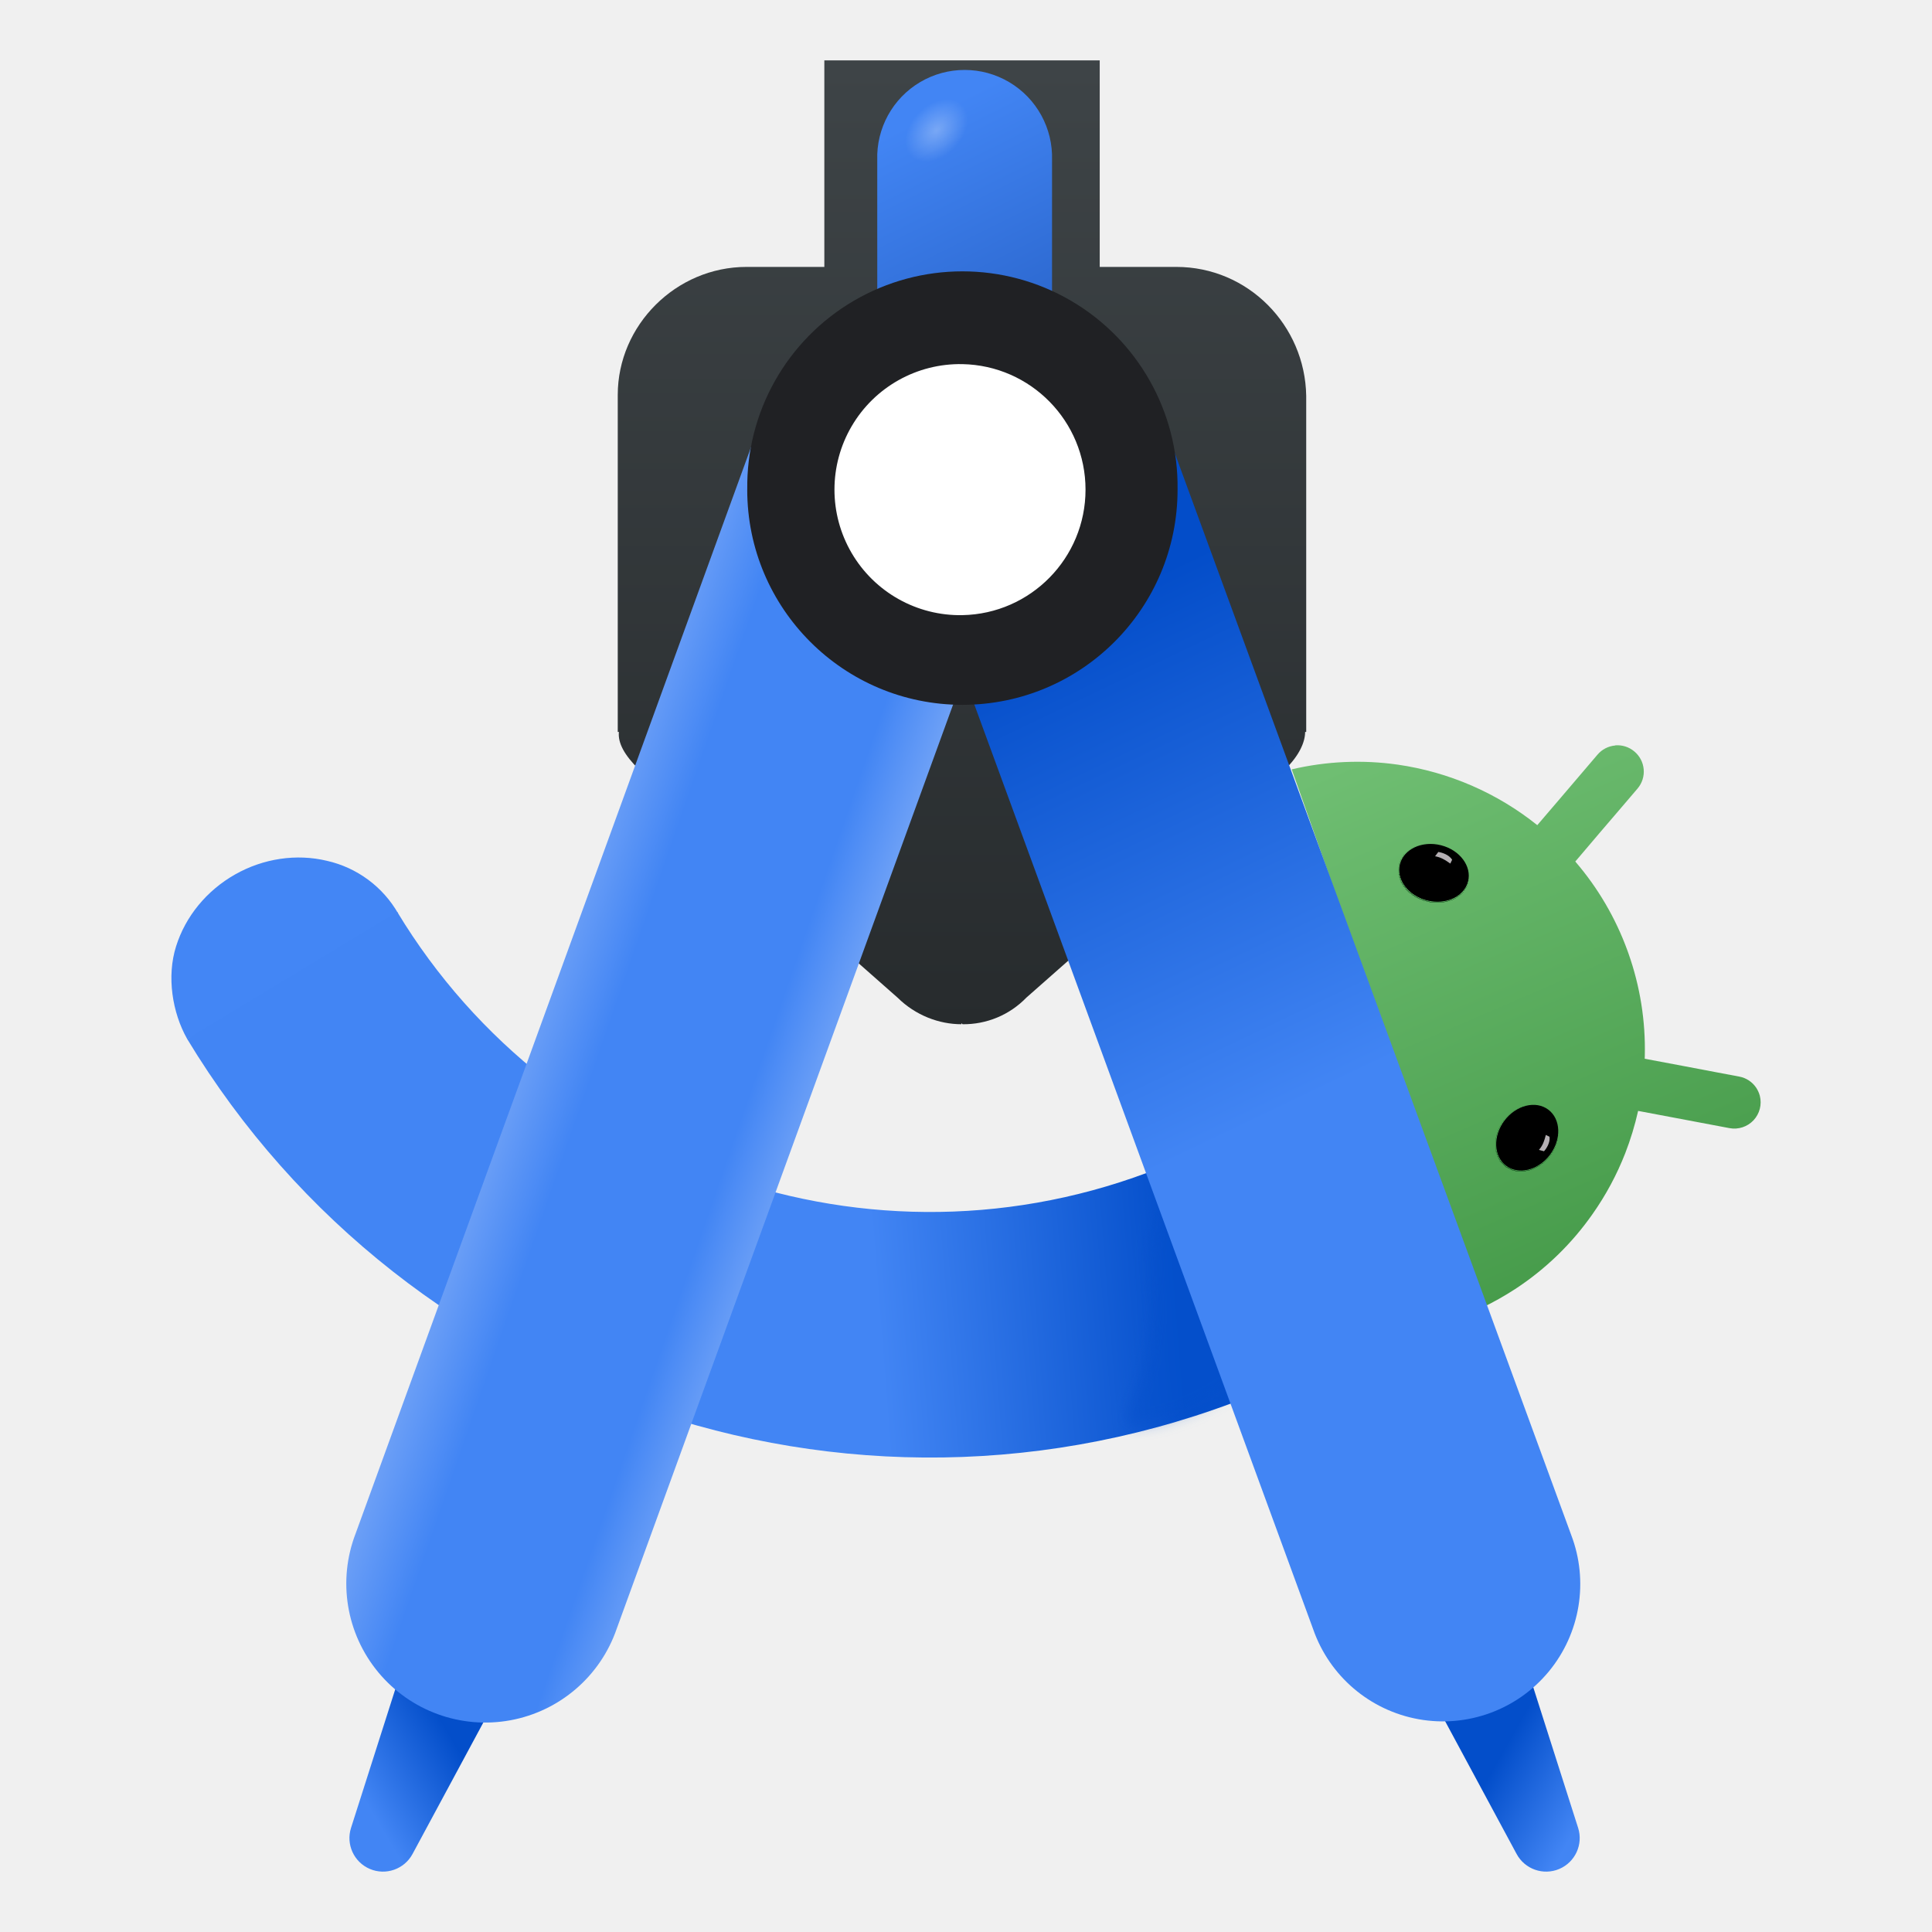
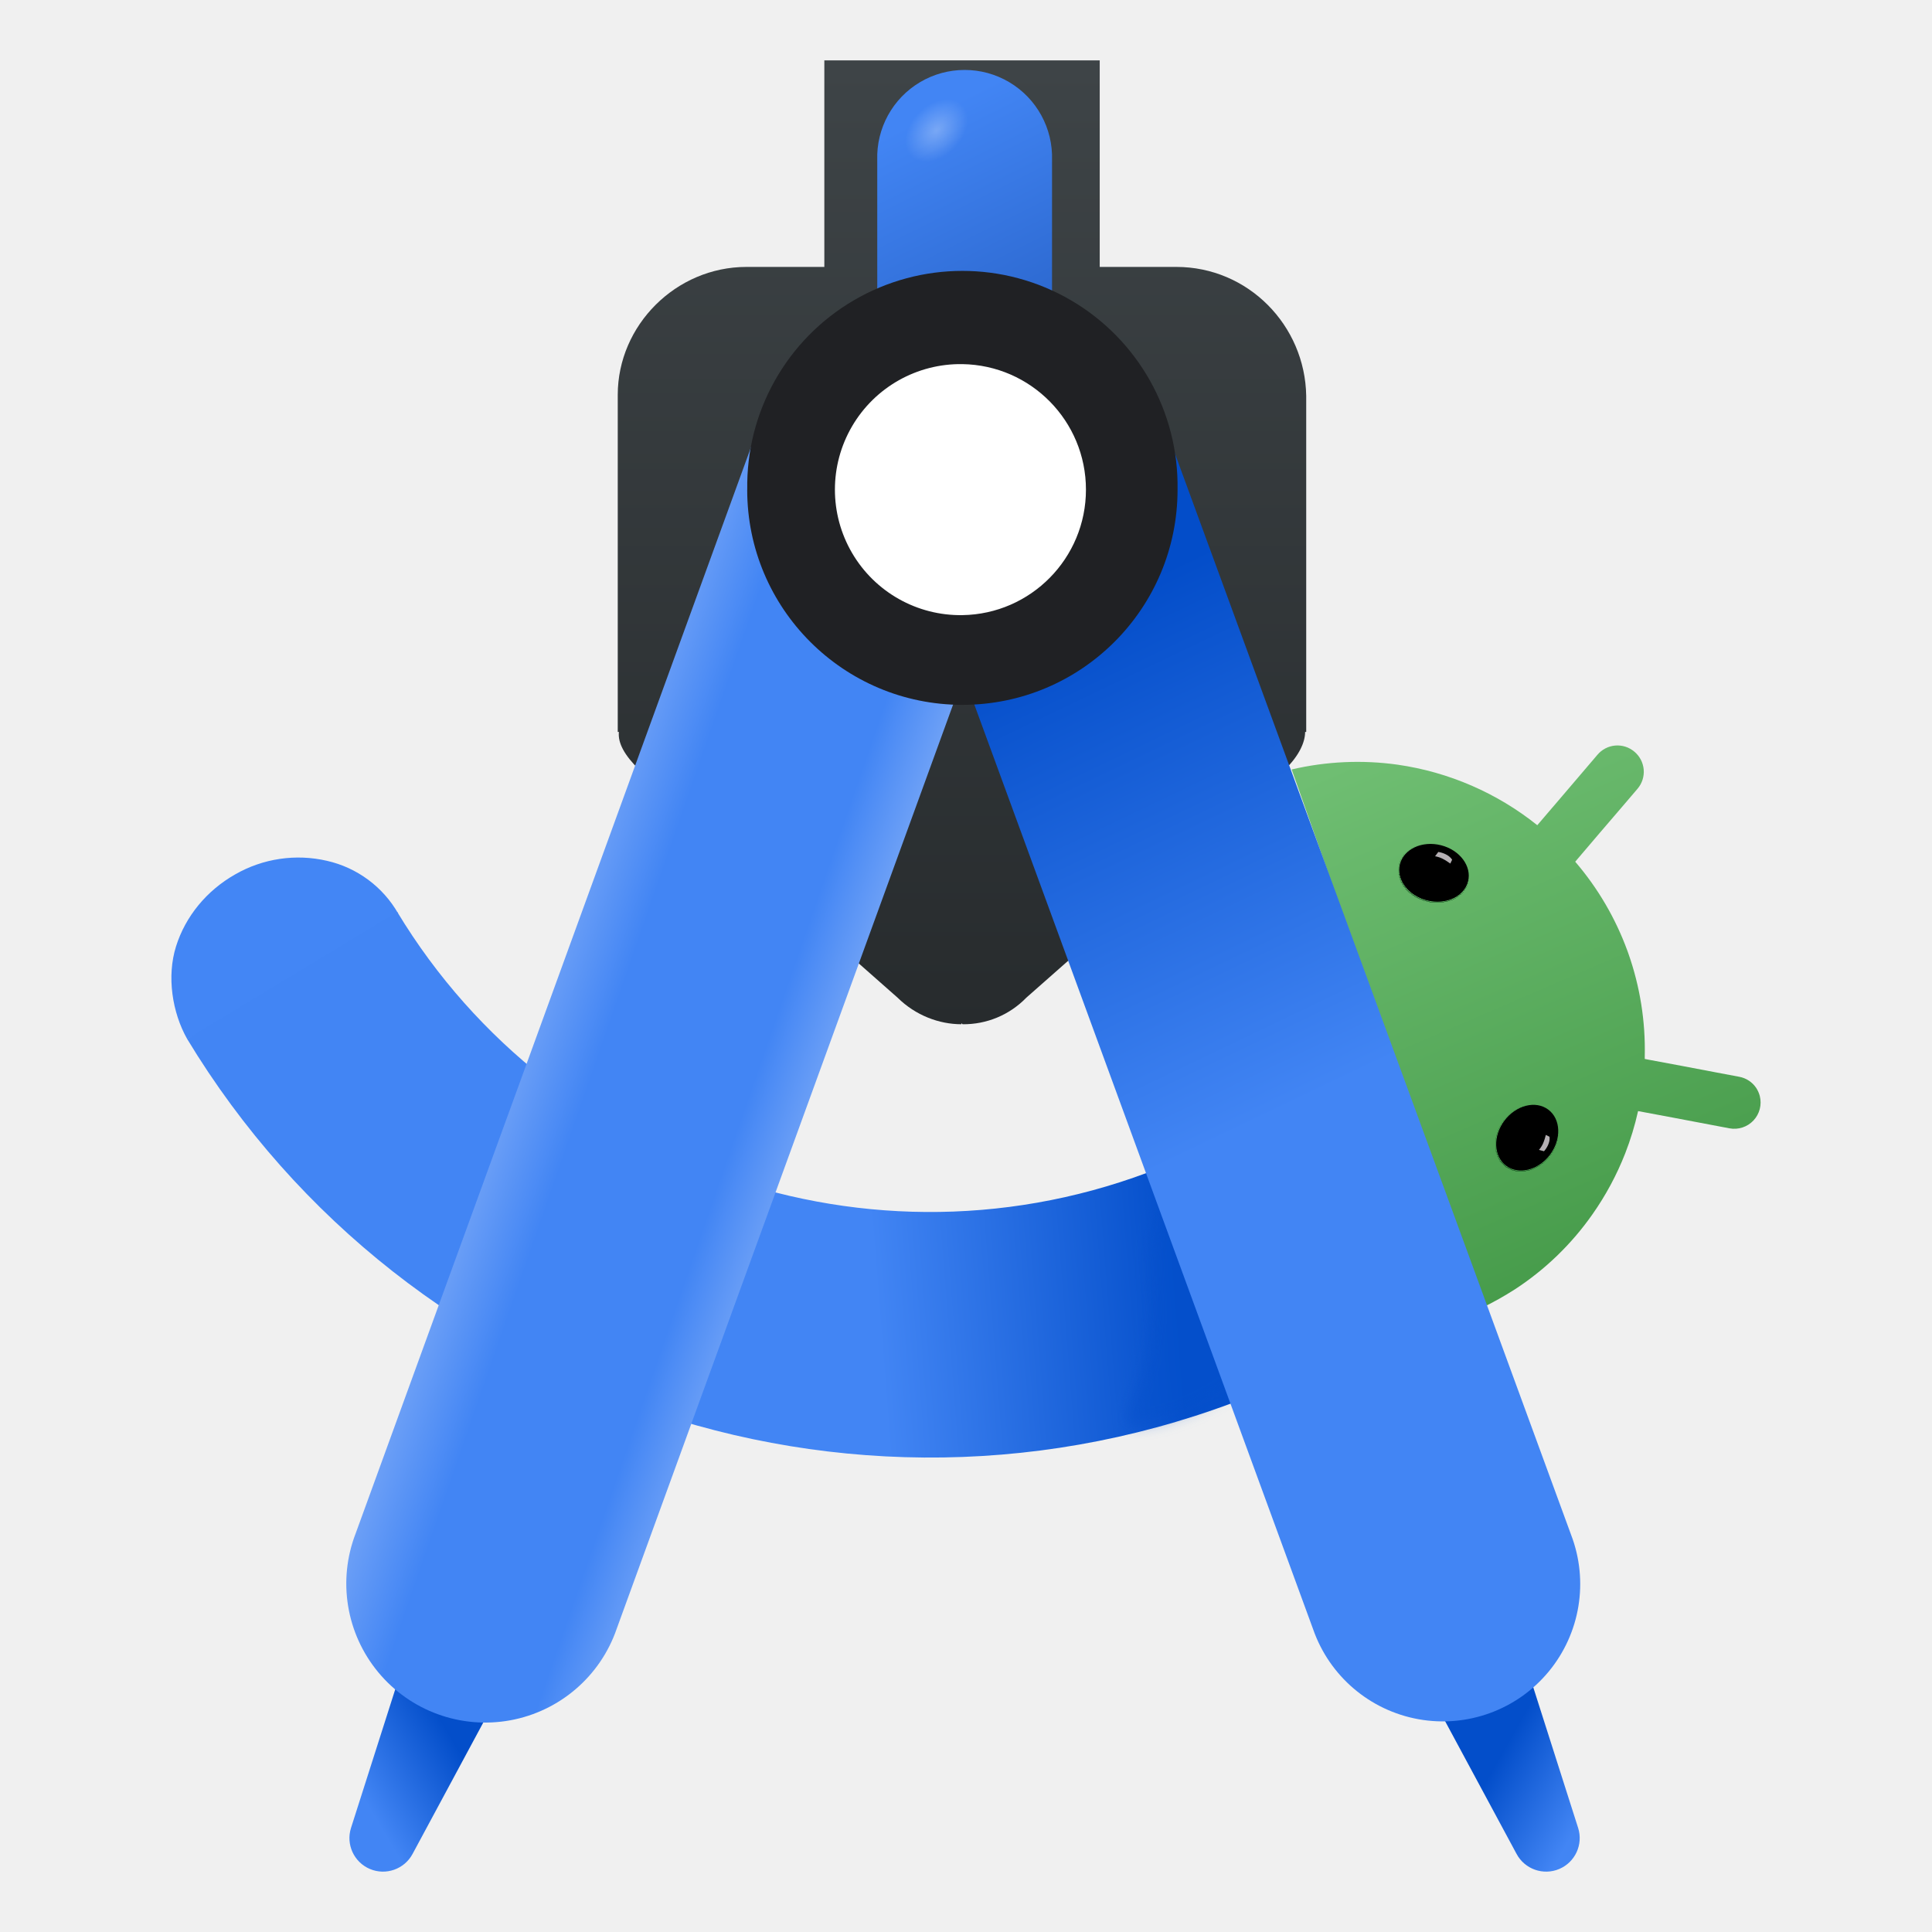
- <svg xmlns="http://www.w3.org/2000/svg" width="64" height="64" viewBox="0 0 64 64" version="1.1" id="svg3">
-   <defs id="defs3">
-     <linearGradient id="b" x1="24" x2="24" y1="1032.4" y2="1018.4" gradientTransform="matrix(1.5,0,0,1.5,-3.775293,-1515.5)" gradientUnits="userSpaceOnUse">
-       <stop offset="0" stop-color="#272b2d" id="stop1" />
-       <stop offset="1" stop-color="#3e4447" id="stop2" />
+ <svg xmlns="http://www.w3.org/2000/svg" width="64" height="64" viewBox="0 0 64 64">
+   <defs>
+     <linearGradient id="a" x1="24" x2="24" y1="1032.4" y2="1018.4" gradientTransform="matrix(1.5 0 0 1.5 -3.775 -1515.5)" gradientUnits="userSpaceOnUse">
+       <stop offset="0" stop-color="#272b2d" />
+       <stop offset="1" stop-color="#3e4447" />
    </linearGradient>
-     <radialGradient id="p" cx="0" cy="0" r="1" gradientTransform="matrix(-0.5893665,0.5997018,-0.4178006,-0.4106002,31.66937,13.5268)" gradientUnits="userSpaceOnUse">
-       <stop offset="0" stop-color="#fff" id="stop29" />
-       <stop offset=".948" stop-color="#fff" stop-opacity="0" id="stop30" />
-     </radialGradient>
-     <linearGradient id="o" x1="67.866" x2="78.004" y1="46.531" y2="67.72" gradientTransform="matrix(0.5,0,0,0.5,0.224707,1)" gradientUnits="userSpaceOnUse">
-       <stop offset="0" stop-color="#034dc9" id="stop9" />
-       <stop offset="1" stop-color="#4285f4" id="stop10" />
+     <linearGradient id="o" x1="67.866" x2="78.004" y1="46.531" y2="67.72" gradientTransform="matrix(.5 0 0 .5 .225 1)" gradientUnits="userSpaceOnUse">
+       <stop offset="0" stop-color="#034dc9" />
+       <stop offset="1" stop-color="#4285f4" />
+     </linearGradient>
+     <linearGradient id="m" x1="30.872" x2="33.681" y1="12.371" y2="18.009" gradientTransform="translate(.225 1)" gradientUnits="userSpaceOnUse">
+       <stop offset="0" stop-color="#4285f4" />
+       <stop offset="1" stop-color="#2660c5" />
+     </linearGradient>
+     <linearGradient id="l" x1="23.046" x2="29.704" y1="29.694" y2="32.001" gradientTransform="translate(.225 1)" gradientUnits="userSpaceOnUse">
+       <stop offset="0" stop-color="#75a5f7" />
+       <stop offset=".279" stop-color="#4285f4" />
+       <stop offset=".757" stop-color="#4285f4" />
+       <stop offset="1" stop-color="#76a6f7" />
+     </linearGradient>
+     <linearGradient id="k" x1="39.018" x2="43.018" y1="99.585" y2="97.223" gradientTransform="matrix(.5 0 0 .5 .225 1)" gradientUnits="userSpaceOnUse">
+       <stop offset="0" stop-color="#4285f4" />
+       <stop offset="1" stop-color="#034eca" />
+     </linearGradient>
+     <linearGradient id="j" x1="60.209" x2="78.764" y1="75.081" y2="73.616" gradientTransform="matrix(.5 0 0 .5 .225 1)" gradientUnits="userSpaceOnUse">
+       <stop offset="0" stop-color="#4285f4" />
+       <stop offset=".703" stop-color="#044fcb" />
+     </linearGradient>
+     <linearGradient id="e" x1="81.739" x2="91.577" y1="52.197" y2="74.989" gradientTransform="matrix(.5 0 0 .5 .225 1)" gradientUnits="userSpaceOnUse">
+       <stop offset="0" stop-color="#6fbe72" />
+       <stop offset="1" stop-color="#469b4a" />
+     </linearGradient>
+     <linearGradient id="d" x1="89.897" x2="86.04" y1="100.56" y2="98.374" gradientTransform="matrix(.5 0 0 .5 .225 1)" gradientUnits="userSpaceOnUse">
+       <stop offset="0" stop-color="#4285f4" />
+       <stop offset="1" stop-color="#034eca" />
    </linearGradient>
    <filter id="n" width="7.775" height="12.643" x="70.583" y="69.436" color-interpolation-filters="sRGB" filterUnits="userSpaceOnUse">
-       <feFlood flood-opacity="0" result="BackgroundImageFix" id="feFlood26" />
-       <feBlend in="SourceGraphic" in2="BackgroundImageFix" result="shape" id="feBlend27" mode="normal" />
-       <feGaussianBlur result="effect1_foregroundBlur_1081_1678" stdDeviation=".293" id="feGaussianBlur27" />
+       <feFlood flood-opacity="0" result="BackgroundImageFix" />
+       <feBlend in="SourceGraphic" in2="BackgroundImageFix" result="shape" />
+       <feGaussianBlur result="effect1_foregroundBlur_1081_1678" stdDeviation=".293" />
    </filter>
-     <linearGradient id="m" x1="30.872" x2="33.681" y1="12.371" y2="18.009" gradientUnits="userSpaceOnUse" gradientTransform="translate(0.224707,1)">
-       <stop offset="0" stop-color="#4285f4" id="stop19" />
-       <stop offset="1" stop-color="#2660c5" id="stop20" />
-     </linearGradient>
-     <linearGradient id="l" x1="23.046" x2="29.704" y1="29.694" y2="32.001" gradientUnits="userSpaceOnUse" gradientTransform="translate(0.224707,1)">
-       <stop offset="0" stop-color="#75a5f7" id="stop13" />
-       <stop offset=".279" stop-color="#4285f4" id="stop14" />
-       <stop offset=".757" stop-color="#4285f4" id="stop15" />
-       <stop offset="1" stop-color="#76a6f7" id="stop16" />
-     </linearGradient>
-     <linearGradient id="k" x1="39.018" x2="43.018" y1="99.585" y2="97.223" gradientTransform="matrix(0.5,0,0,0.5,0.224707,1)" gradientUnits="userSpaceOnUse">
-       <stop offset="0" stop-color="#4285f4" id="stop7" />
-       <stop offset="1" stop-color="#034eca" id="stop8" />
-     </linearGradient>
-     <linearGradient id="j" x1="60.209" x2="78.764" y1="75.081" y2="73.616" gradientTransform="matrix(0.5,0,0,0.5,0.224707,1)" gradientUnits="userSpaceOnUse">
-       <stop offset="0" stop-color="#4285f4" id="stop5" />
-       <stop offset=".703" stop-color="#044fcb" id="stop6" />
-     </linearGradient>
-     <filter id="i" width="0.512" height="0.758" x="89.119" y="68.801" color-interpolation-filters="sRGB" filterUnits="userSpaceOnUse">
-       <feFlood flood-opacity="0" result="BackgroundImageFix" id="feFlood25" />
-       <feBlend in="SourceGraphic" in2="BackgroundImageFix" result="shape" id="feBlend26" mode="normal" />
-       <feGaussianBlur result="effect1_foregroundBlur_1081_1678" stdDeviation=".012" id="feGaussianBlur26" />
+     <filter id="i" width=".512" height=".758" x="89.119" y="68.801" color-interpolation-filters="sRGB" filterUnits="userSpaceOnUse">
+       <feFlood flood-opacity="0" result="BackgroundImageFix" />
+       <feBlend in="SourceGraphic" in2="BackgroundImageFix" result="shape" />
+       <feGaussianBlur result="effect1_foregroundBlur_1081_1678" stdDeviation=".012" />
    </filter>
-     <filter id="h" width="0.791" height="0.553" x="84.591" y="56.471" color-interpolation-filters="sRGB" filterUnits="userSpaceOnUse">
-       <feFlood flood-opacity="0" result="BackgroundImageFix" id="feFlood24" />
-       <feBlend in="SourceGraphic" in2="BackgroundImageFix" result="shape" id="feBlend25" mode="normal" />
-       <feGaussianBlur result="effect1_foregroundBlur_1081_1678" stdDeviation=".012" id="feGaussianBlur25" />
+     <filter id="h" width=".791" height=".553" x="84.591" y="56.471" color-interpolation-filters="sRGB" filterUnits="userSpaceOnUse">
+       <feFlood flood-opacity="0" result="BackgroundImageFix" />
+       <feBlend in="SourceGraphic" in2="BackgroundImageFix" result="shape" />
+       <feGaussianBlur result="effect1_foregroundBlur_1081_1678" stdDeviation=".012" />
    </filter>
    <filter id="g" width="2.752" height="2.91" x="87.242" y="67.513" color-interpolation-filters="sRGB" filterUnits="userSpaceOnUse">
-       <feFlood flood-opacity="0" result="BackgroundImageFix" id="feFlood22" />
-       <feColorMatrix in="SourceAlpha" result="hardAlpha" values="0 0 0 0 0 0 0 0 0 0 0 0 0 0 0 0 0 0 127 0" id="feColorMatrix22" />
-       <feOffset dx="-.012" dy=".023" id="feOffset22" />
-       <feGaussianBlur stdDeviation=".012" id="feGaussianBlur22" />
-       <feComposite in2="hardAlpha" operator="out" id="feComposite22" />
-       <feColorMatrix values="0 0 0 0 0.016 0 0 0 0 0.231 0 0 0 0 0.067 0 0 0 0.7 0" id="feColorMatrix23" />
-       <feBlend in2="BackgroundImageFix" result="effect1_dropShadow_1081_1678" id="feBlend23" mode="normal" />
-       <feBlend in="SourceGraphic" in2="effect1_dropShadow_1081_1678" result="shape" id="feBlend24" mode="normal" />
+       <feFlood flood-opacity="0" result="BackgroundImageFix" />
+       <feColorMatrix in="SourceAlpha" result="hardAlpha" values="0 0 0 0 0 0 0 0 0 0 0 0 0 0 0 0 0 0 127 0" />
+       <feOffset dx="-.012" dy=".023" />
+       <feGaussianBlur stdDeviation=".012" />
+       <feComposite in2="hardAlpha" operator="out" />
+       <feColorMatrix values="0 0 0 0 0.016 0 0 0 0 0.231 0 0 0 0 0.067 0 0 0 0.7 0" />
+       <feBlend in2="BackgroundImageFix" result="effect1_dropShadow_1081_1678" />
+       <feBlend in="SourceGraphic" in2="effect1_dropShadow_1081_1678" result="shape" />
    </filter>
    <filter id="f" width="3.078" height="2.566" x="83.017" y="56.143" color-interpolation-filters="sRGB" filterUnits="userSpaceOnUse">
-       <feFlood flood-opacity="0" result="BackgroundImageFix" id="feFlood20" />
-       <feColorMatrix in="SourceAlpha" result="hardAlpha" values="0 0 0 0 0 0 0 0 0 0 0 0 0 0 0 0 0 0 127 0" id="feColorMatrix20" />
-       <feOffset dx="-.012" dy=".023" id="feOffset20" />
-       <feGaussianBlur stdDeviation=".012" id="feGaussianBlur20" />
-       <feComposite in2="hardAlpha" operator="out" id="feComposite20" />
-       <feColorMatrix values="0 0 0 0 0.016 0 0 0 0 0.231 0 0 0 0 0.067 0 0 0 0.7 0" id="feColorMatrix21" />
-       <feBlend in2="BackgroundImageFix" result="effect1_dropShadow_1081_1678" id="feBlend21" mode="normal" />
-       <feBlend in="SourceGraphic" in2="effect1_dropShadow_1081_1678" result="shape" id="feBlend22" mode="normal" />
+       <feFlood flood-opacity="0" result="BackgroundImageFix" />
+       <feColorMatrix in="SourceAlpha" result="hardAlpha" values="0 0 0 0 0 0 0 0 0 0 0 0 0 0 0 0 0 0 127 0" />
+       <feOffset dx="-.012" dy=".023" />
+       <feGaussianBlur stdDeviation=".012" />
+       <feComposite in2="hardAlpha" operator="out" />
+       <feColorMatrix values="0 0 0 0 0.016 0 0 0 0 0.231 0 0 0 0 0.067 0 0 0 0.7 0" />
+       <feBlend in2="BackgroundImageFix" result="effect1_dropShadow_1081_1678" />
+       <feBlend in="SourceGraphic" in2="effect1_dropShadow_1081_1678" result="shape" />
    </filter>
-     <linearGradient id="e" x1="81.739" x2="91.577" y1="52.197" y2="74.989" gradientUnits="userSpaceOnUse" gradientTransform="matrix(0.5,0,0,0.5,0.224707,1)">
-       <stop offset="0" stop-color="#6fbe72" id="stop17" />
-       <stop offset="1" stop-color="#469b4a" id="stop18" />
-     </linearGradient>
-     <linearGradient id="d" x1="89.897" x2="86.04" y1="100.56" y2="98.374" gradientTransform="matrix(0.5,0,0,0.5,0.224707,1)" gradientUnits="userSpaceOnUse">
-       <stop offset="0" stop-color="#4285f4" id="stop3" />
-       <stop offset="1" stop-color="#034eca" id="stop4" />
-     </linearGradient>
-     <radialGradient id="c" cx="24" cy="1025.4" r="2" gradientTransform="matrix(1.5,0,0,1.4998,-3.775293,-1515.4)" gradientUnits="userSpaceOnUse">
-       <stop offset="0" stop-color="#acacac" id="stop27" />
-       <stop offset="1" stop-color="#cbcbcb" id="stop28" />
+     <radialGradient id="p" cx="0" cy="0" r="1" gradientTransform="matrix(-.58937 .5997 -.4178 -.4106 31.67 13.527)" gradientUnits="userSpaceOnUse">
+       <stop offset="0" stop-color="#fff" />
+       <stop offset=".948" stop-color="#fff" stop-opacity="0" />
+     </radialGradient>
+     <radialGradient id="b" cx="24" cy="1025.4" r="2" gradientTransform="matrix(1.5 0 0 1.4998 -3.775 -1515.4)" gradientUnits="userSpaceOnUse">
+       <stop offset="0" stop-color="#acacac" />
+       <stop offset="1" stop-color="#cbcbcb" />
    </radialGradient>
  </defs>
-   <g id="g1" transform="matrix(1.520426,0,0,1.520426,-17.12878,-16.24512)">
-     <path fill="url(#b)" d="m 36.896,16.5 h -1.67 V 12 h -6 v 4.5 h -1.696 c -1.536,0 -2.805,1.27 -2.805,2.789 v 7.343 h 0.025 c -0.025,0.241 0.122,0.507 0.439,0.82 l 5.634,4.97 c 0.39,0.385 0.902,0.578 1.39,0.578 v -0.024 l 0.024,0.024 a 1.9,1.9 0 0 0 1.39,-0.579 l 5.635,-4.97 c 0.317,-0.312 0.439,-0.602 0.439,-0.819 h 0.024 v -7.32 c -0.024,-1.542 -1.268,-2.812 -2.83,-2.812 z" id="path30" style="fill:url(#b)" />
-     <path fill="url(#c)" d="m 32.235,25.5 h -0.02 a 2.99,2.99 0 0 1 -2.99,-2.98 2.99,2.99 0 0 1 2.99,-2.98 V 19.5 l 0.02,0.04 c 1.642,0.02 2.99,1.335 2.99,2.98 0,1.645 -1.348,2.96 -2.99,2.98" id="path31" style="fill:url(#c)" />
-     <path fill="url(#d)" d="m 45.649,50.509 a 0.731,0.731 0 0 1 -1.34,0.569 l -1.761,-3.27 a 1.076,1.076 0 1 1 1.972,-0.837 z" id="path32" style="fill:url(#d)" />
-     <path fill="url(#e)" d="m 46.457,26.927 a 0.57,0.57 0 0 0 -0.387,0.201 l -0.342,0.401 -0.476,0.558 -0.488,0.57 -0.004,0.006 a 6.3,6.3 0 0 0 -3.042,-1.319 6.25,6.25 0 0 0 -2.309,0.103 l 4.145,11.73 a 6.5,6.5 0 0 0 0.72,-0.405 6.2,6.2 0 0 0 1.69,-1.637 6.25,6.25 0 0 0 0.711,-1.323 q 0.175,-0.45 0.281,-0.923 l 0.014,0.002 0.738,0.139 1.24,0.234 a 0.573,0.573 0 0 0 0.66,-0.705 0.6,0.6 0 0 0 -0.082,-0.18 0.57,0.57 0 0 0 -0.365,-0.238 l -0.52,-0.098 -0.721,-0.137 -0.74,-0.139 -0.08,-0.016 0.002,-0.06 a 6.25,6.25 0 0 0 -0.357,-2.236 l -0.021,-0.059 a 6.25,6.25 0 0 0 -1.137,-1.941 l 0.051,-0.059 0.486,-0.572 0.476,-0.556 0.344,-0.403 a 0.57,0.57 0 0 0 -0.07,-0.808 0.57,0.57 0 0 0 -0.416,-0.133" id="path33" style="fill:url(#e);stroke-width:0.5" />
-     <path d="m 84.263,58.605 c 0.82,0.207 1.621,-0.163 1.79,-0.827 0.168,-0.664 -0.36,-1.37 -1.18,-1.577 -0.82,-0.207 -1.622,0.163 -1.79,0.827 -0.168,0.664 0.36,1.37 1.18,1.577" filter="url(#f)" transform="matrix(0.5,0,0,0.5,0.224707,1)" id="path34" />
-     <path d="m 87.638,68.2 c 0.508,-0.675 1.364,-0.889 1.912,-0.478 0.548,0.411 0.58,1.292 0.072,1.967 -0.507,0.675 -1.363,0.889 -1.911,0.478 -0.548,-0.411 -0.58,-1.292 -0.073,-1.967" filter="url(#g)" transform="matrix(0.5,0,0,0.5,0.224707,1)" id="path35" />
-     <path fill="#e2dce1" d="M 85.359,56.834 C 85.223,56.606 84.9,56.513 84.756,56.494 l -0.141,0.188 c 0.048,0.006 0.178,0.034 0.31,0.098 0.133,0.064 0.292,0.173 0.354,0.22 z" filter="url(#h)" opacity="0.8" transform="matrix(0.5,0,0,0.5,0.224707,1)" id="path36" />
-     <path fill="#e2dce1" d="m 89.603,68.904 c 0.038,0.26 -0.145,0.529 -0.241,0.631 l -0.22,-0.059 c 0.032,-0.034 0.112,-0.135 0.172,-0.265 0.06,-0.13 0.11,-0.312 0.128,-0.387 l 0.16,0.08 z" filter="url(#i)" opacity="0.8" transform="matrix(0.5,0,0,0.5,0.224707,1)" id="path37" />
-     <path fill="#4386f5" d="m 19.941,30.587 a 2.4,2.4 0 0 0 -1.55,-1.147 c -0.666,-0.16 -1.387,-0.053 -2.004,0.297 -0.617,0.35 -1.08,0.912 -1.285,1.566 -0.207,0.654 -0.084,1.443 0.242,2.018 l 2.377,-1.227 z" id="path38" />
-     <path fill="url(#j)" d="m 19.92,30.552 c 3.441,5.697 10.644,8.134 16.94,5.444 l 2.102,4.918 c -8.782,3.753 -18.82,0.35 -23.62,-7.596 z" id="path39" style="fill:url(#j)" />
-     <path fill="url(#k)" d="m 18.914,50.509 a 0.731,0.731 0 0 0 1.34,0.569 l 1.761,-3.27 a 1.076,1.076 0 1 0 -1.972,-0.837 z" id="path40" style="fill:url(#k)" />
-     <path fill="url(#l)" d="m 27.899,19.685 a 3.028,3.028 0 1 1 5.69,2.071 l -8.885,24.41 a 3.028,3.028 0 1 1 -5.69,-2.07 z" id="path41" style="fill:url(#l)" />
-     <path fill="url(#m)" d="m 34.187,14.175 a 1.905,1.905 0 1 0 -3.808,0 v 3.614 a 1.905,1.905 0 1 0 3.808,0 z" id="path42" style="fill:url(#m)" />
-     <path fill="#044fcb" d="m 71.662,81.487 c -1.49,0.128 0.91,-1.714 0.543,-5.998 -0.247,-2.89 0.76,-5.335 2.249,-5.462 1.489,-0.128 2.897,2.11 3.144,5 1.233,4.628 -4.447,6.332 -5.936,6.46" filter="url(#n)" opacity="0.5" transform="matrix(0.5,0,0,0.5,0.224707,1)" id="path43" />
-     <path fill="url(#o)" d="m 30.916,21.728 a 2.993,2.993 0 0 1 5.62,-2.06 l 8.961,24.456 a 2.993,2.993 0 1 1 -5.62,2.059 z" id="path44" style="fill:url(#o)" />
-     <path fill="url(#p)" d="m 30.725,14.473 c 0.427,0.427 1.196,0.35 1.719,-0.173 0.521,-0.522 0.6,-1.292 0.172,-1.718 -0.426,-0.428 -1.196,-0.35 -1.718,0.172 -0.522,0.523 -0.6,1.293 -0.173,1.719" opacity="0.3" id="path45" style="fill:url(#p)" />
-     <path fill="#ffffff" d="m 32.234,25.064 a 3.711,3.711 0 1 0 0,-7.422 3.711,3.711 0 0 0 0,7.422" id="path46" />
-     <path fill="#202124" d="m 32.234,18.618 a 2.735,2.735 0 1 0 0,5.469 2.735,2.735 0 0 0 0,-5.469 m -4.687,2.735 a 4.688,4.688 0 1 1 9.375,0 4.688,4.688 0 0 1 -9.376,0" id="path47" />
-   </g>
+   <path fill="url(#a)" d="M36.896 16.5h-1.67V12h-6v4.5H27.53c-1.536 0-2.805 1.27-2.805 2.789v7.343h.025c-.025.241.122.507.439.82l5.634 4.97c.39.385.902.578 1.39.578v-.024l.024.024a1.9 1.9 0 0 0 1.39-.579l5.635-4.97c.317-.312.439-.602.439-.819h.024v-7.32c-.024-1.542-1.268-2.812-2.83-2.812z" style="fill:url(#a)" transform="translate(-17.129 -16.245)scale(1.52043)" />
+   <path fill="url(#b)" d="M32.235 25.5h-.02a2.99 2.99 0 0 1-2.99-2.98 2.99 2.99 0 0 1 2.99-2.98v-.04l.02.04c1.642.02 2.99 1.335 2.99 2.98s-1.348 2.96-2.99 2.98" style="fill:url(#b)" transform="translate(-17.129 -16.245)scale(1.52043)" />
+   <path fill="url(#d)" d="M45.649 50.509a.731.731 0 0 1-1.34.569l-1.761-3.27a1.076 1.076 0 1 1 1.972-.837z" style="fill:url(#d)" transform="translate(-17.129 -16.245)scale(1.52043)" />
+   <path fill="url(#e)" d="M46.457 26.928a.57.57 0 0 0-.386.2l-.342.401-.477.559-.488.57-.004.006a6.3 6.3 0 0 0-3.043-1.319 6.3 6.3 0 0 0-2.309.104l4.145 11.73a7 7 0 0 0 .72-.404 6.2 6.2 0 0 0 1.69-1.636 6.3 6.3 0 0 0 .711-1.323q.176-.45.281-.923l.014.002.738.138 1.24.235a.573.573 0 0 0 .66-.705.6.6 0 0 0-.081-.18.57.57 0 0 0-.365-.238l-.52-.098-.72-.137-.74-.138-.08-.016v-.06a6.3 6.3 0 0 0-.357-2.237l-.021-.059a6.3 6.3 0 0 0-1.137-1.941l.05-.059.487-.572.477-.556.344-.403a.57.57 0 0 0-.07-.808.57.57 0 0 0-.417-.133" style="fill:url(#e);stroke-width:.5" transform="translate(-17.129 -16.245)scale(1.52043)" />
+   <path d="M84.263 58.605c.82.207 1.621-.163 1.79-.827.168-.664-.36-1.37-1.18-1.577s-1.622.163-1.79.827.36 1.37 1.18 1.577" filter="url(#f)" transform="translate(-16.787 -14.725)scale(.76021)" />
+   <path d="M87.638 68.2c.508-.675 1.364-.889 1.912-.478s.58 1.292.072 1.967c-.507.675-1.363.889-1.911.478s-.58-1.292-.073-1.967" filter="url(#g)" transform="translate(-16.787 -14.725)scale(.76021)" />
+   <path fill="#e2dce1" d="M85.359 56.834c-.136-.228-.459-.321-.603-.34l-.141.188c.048.006.178.034.31.098.133.064.292.173.354.22z" filter="url(#h)" opacity=".8" transform="translate(-16.787 -14.725)scale(.76021)" />
+   <path fill="#e2dce1" d="M89.603 68.904c.038.26-.145.529-.241.631l-.22-.059c.032-.034.112-.135.172-.265s.11-.312.128-.387l.16.08z" filter="url(#i)" opacity=".8" transform="translate(-16.787 -14.725)scale(.76021)" />
+   <path fill="#4386f5" d="M13.19 30.26a3.65 3.65 0 0 0-2.357-1.744 4.2 4.2 0 0 0-3.047.452c-.938.532-1.642 1.386-1.954 2.38-.314.995-.127 2.195.368 3.069l3.614-1.866z" />
+   <path fill="url(#j)" d="M19.92 30.552c3.44 5.697 10.644 8.134 16.94 5.444l2.102 4.918c-8.782 3.753-18.82.35-23.62-7.596z" style="fill:url(#j)" transform="translate(-17.129 -16.245)scale(1.52043)" />
+   <path fill="url(#k)" d="M18.914 50.509a.731.731 0 0 0 1.34.569l1.76-3.27a1.076 1.076 0 1 0-1.971-.837z" style="fill:url(#k)" transform="translate(-17.129 -16.245)scale(1.52043)" />
+   <path fill="url(#l)" d="M27.899 19.685a3.028 3.028 0 1 1 5.69 2.071l-8.885 24.41a3.028 3.028 0 1 1-5.69-2.07z" style="fill:url(#l)" transform="translate(-17.129 -16.245)scale(1.52043)" />
+   <path fill="url(#m)" d="M34.187 14.175a1.905 1.905 0 1 0-3.808 0v3.614a1.905 1.905 0 1 0 3.808 0z" style="fill:url(#m)" transform="translate(-17.129 -16.245)scale(1.52043)" />
+   <path fill="#044fcb" d="M71.662 81.487c-1.49.128.91-1.714.543-5.998-.247-2.89.76-5.335 2.249-5.462 1.489-.128 2.897 2.11 3.144 5 1.233 4.628-4.447 6.332-5.936 6.46" filter="url(#n)" opacity=".5" transform="translate(-16.787 -14.725)scale(.76021)" />
+   <path fill="url(#o)" d="M30.916 21.728a2.993 2.993 0 0 1 5.62-2.06l8.96 24.456a2.993 2.993 0 1 1-5.62 2.059z" style="fill:url(#o)" transform="translate(-17.129 -16.245)scale(1.52043)" />
+   <path fill="url(#p)" d="M30.725 14.473c.427.427 1.196.35 1.719-.173.52-.522.6-1.292.172-1.718-.426-.428-1.196-.35-1.718.172-.522.523-.6 1.293-.173 1.719" opacity=".3" style="fill:url(#p)" transform="translate(-17.129 -16.245)scale(1.52043)" />
+   <path fill="#fff" d="M31.88 21.863a5.642 5.642 0 1 0 0-11.285 5.642 5.642 0 0 0 0 11.285" />
+   <path fill="#202124" d="M31.88 12.062a4.158 4.158 0 1 0 0 8.315 4.158 4.158 0 0 0 0-8.315m-7.126 4.159a7.128 7.128 0 1 1 14.254 0 7.128 7.128 0 0 1-14.256 0" />
</svg>
